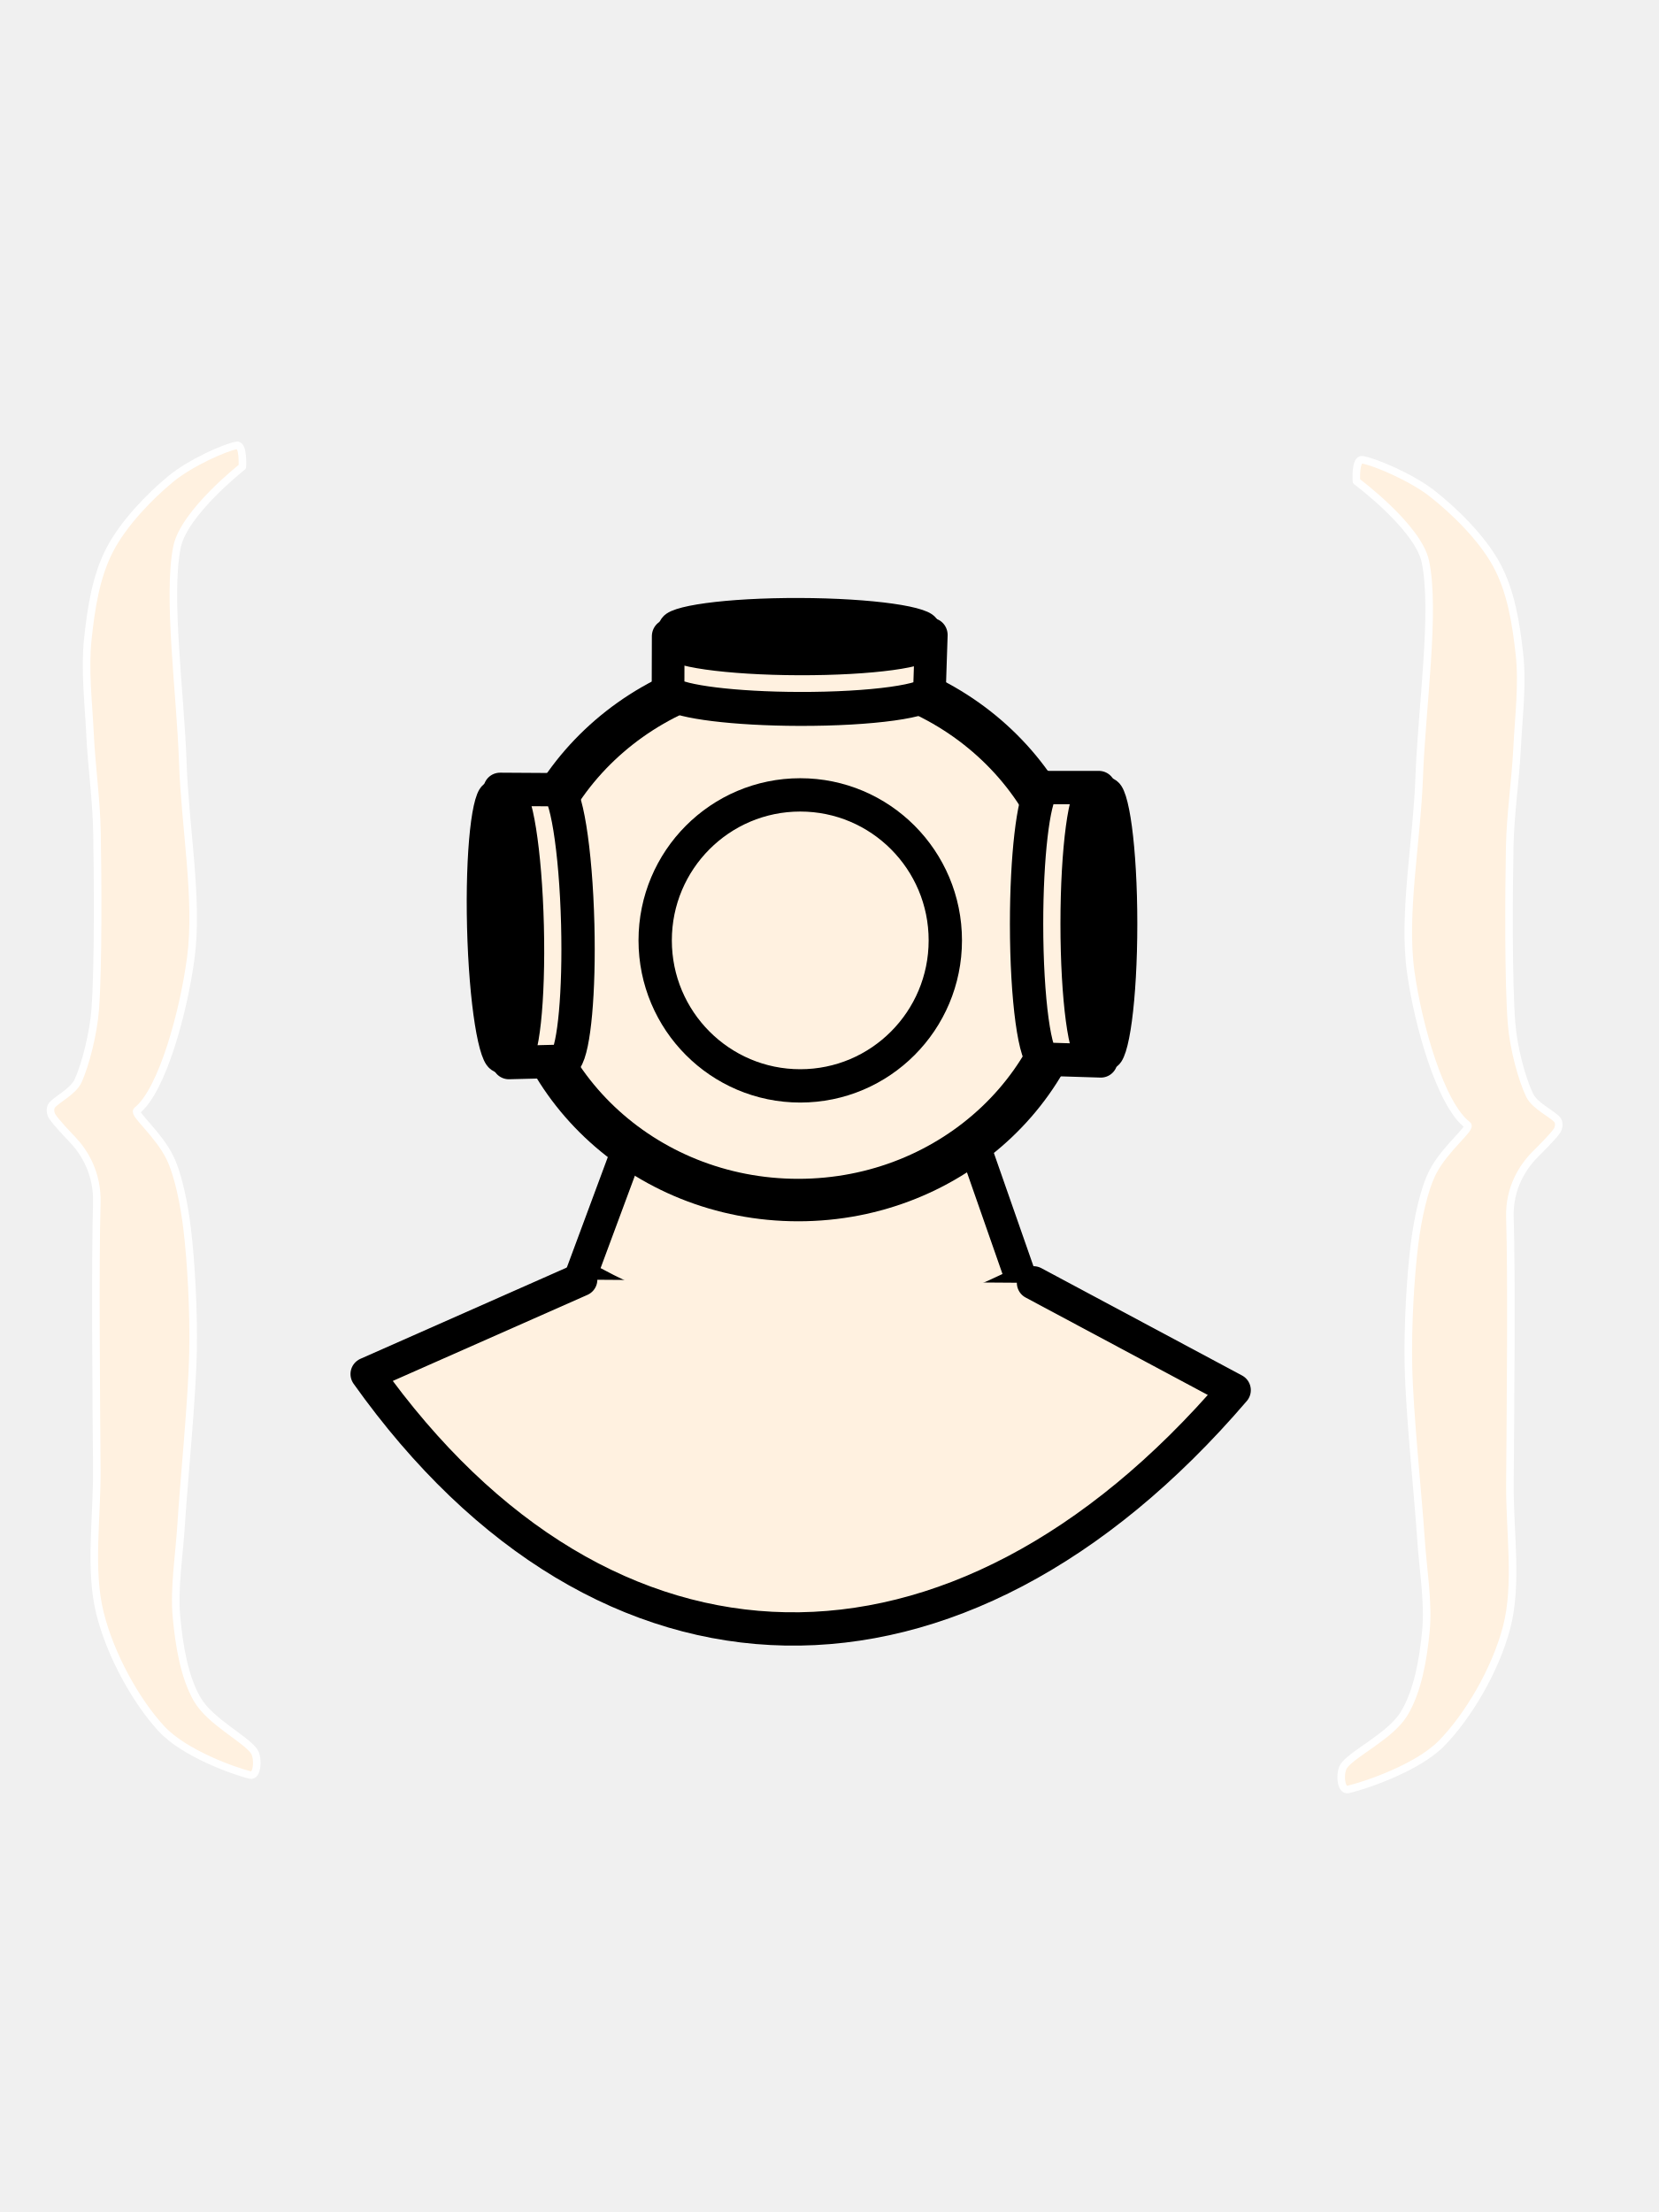
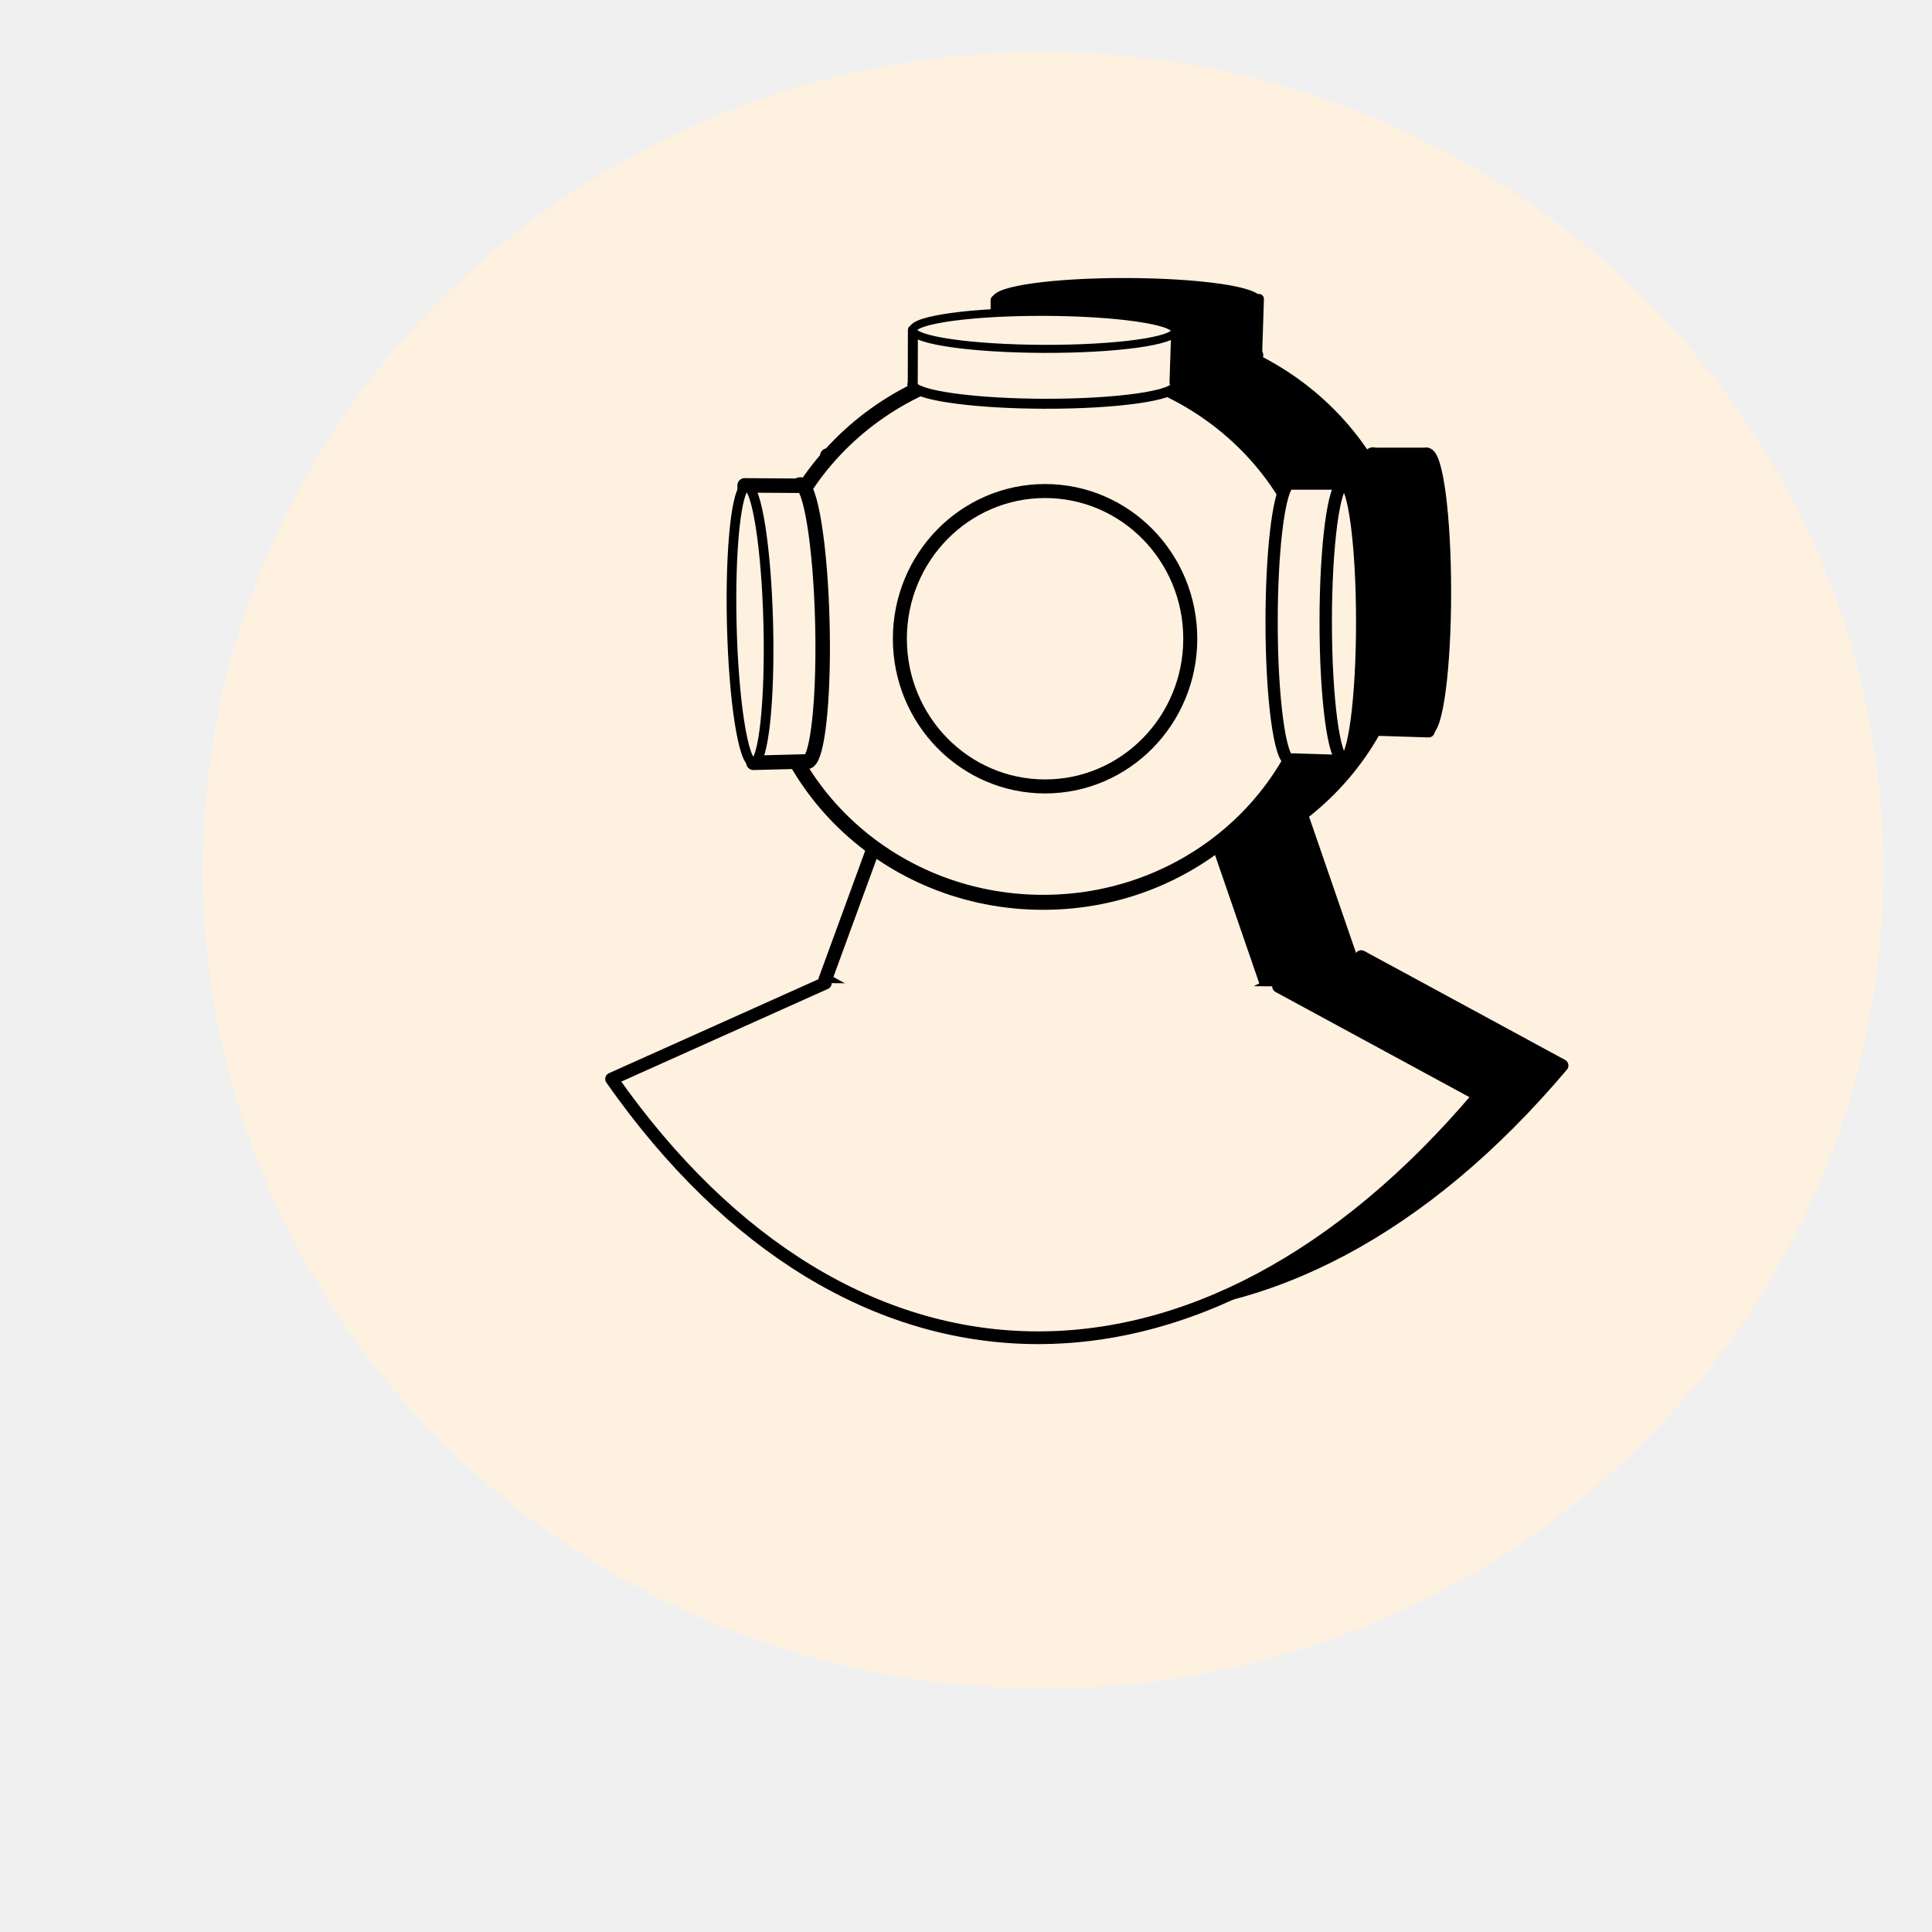
- <svg xmlns="http://www.w3.org/2000/svg" width="100%" height="100%" viewBox="0 0 90 120" version="1.1" xml:space="preserve" style="fill-rule:evenodd;clip-rule:evenodd;stroke-linecap:round;stroke-linejoin:round;stroke-miterlimit:1.5;">
+ <svg xmlns="http://www.w3.org/2000/svg" width="100%" height="100%" viewBox="0 0 120 120" version="1.1" xml:space="preserve" style="fill-rule:evenodd;clip-rule:evenodd;stroke-linecap:round;stroke-linejoin:round;stroke-miterlimit:1.5;">
+   <ellipse cx="64.785" cy="54.05" rx="52.185" ry="50.819" style="fill:#fff1e0;" />
  <g>
-     <path d="M73.585,26.106C73.585,26.106 76.927,28.589 77.325,30.461C77.893,33.134 77.124,38.432 76.992,42.142C76.866,45.67 76.094,49.574 76.531,52.722C76.937,55.647 78.161,59.931 79.612,61.029C79.843,61.203 78.397,62.292 77.735,63.571C77.248,64.512 76.91,66.127 76.742,67.452C76.521,69.207 76.359,71.882 76.407,74.1C76.464,76.77 76.927,81.072 77.085,83.471C77.195,85.144 77.506,86.912 77.354,88.494C77.206,90.028 76.911,91.748 76.172,92.963C75.432,94.179 73.421,95.101 72.915,95.787C72.656,96.138 72.711,97.174 73.136,97.076C74.018,96.874 76.888,95.919 78.206,94.572C79.639,93.108 81.121,90.614 81.732,88.293C82.349,85.944 81.891,83.085 81.912,80.481C81.942,76.774 82.013,69.169 81.912,66.053C81.86,64.427 82.63,63.276 83.292,62.614C83.497,62.409 84.268,61.649 84.467,61.339C84.573,61.176 84.606,60.91 84.487,60.755C84.239,60.433 83.267,60.015 82.976,59.405C82.562,58.536 82.108,56.865 82.003,55.541C81.824,53.295 81.852,48.42 81.902,45.931C81.937,44.153 82.213,42.355 82.3,40.609C82.386,38.893 82.613,37.122 82.426,35.457C82.24,33.802 81.97,32.07 81.178,30.62C80.385,29.17 78.885,27.705 77.673,26.759C76.574,25.901 74.588,25.052 73.906,24.943C73.509,24.88 73.585,26.106 73.585,26.106L73.585,26.106Z" style="fill:rgb(255,241,224);stroke:white;stroke-width:0.41px;" />
-     <path d="M13.147,25.324C13.147,25.324 9.978,27.808 9.601,29.679C9.063,32.352 9.791,37.65 9.917,41.361C10.036,44.888 10.768,48.792 10.354,51.94C9.969,54.865 8.808,59.15 7.432,60.247C7.213,60.422 8.585,61.51 9.212,62.789C9.675,63.73 9.995,65.345 10.154,66.67C10.364,68.425 10.517,71.1 10.472,73.318C10.418,75.988 9.978,80.29 9.829,82.689C9.725,84.363 9.43,86.13 9.574,87.712C9.714,89.246 9.993,90.966 10.695,92.181C11.396,93.397 13.303,94.32 13.783,95.005C14.028,95.356 13.976,96.392 13.573,96.295C12.737,96.092 10.016,95.137 8.766,93.79C7.407,92.326 6.002,89.832 5.423,87.511C4.837,85.163 5.272,82.304 5.252,79.699C5.223,75.992 5.156,68.387 5.252,65.272C5.301,63.646 4.571,62.494 3.943,61.832C3.749,61.628 3.018,60.868 2.829,60.558C2.729,60.394 2.697,60.128 2.81,59.973C3.046,59.651 3.967,59.233 4.243,58.624C4.635,57.755 5.066,56.083 5.166,54.759C5.336,52.513 5.308,47.638 5.261,45.15C5.228,43.371 4.967,41.573 4.884,39.827C4.802,38.111 4.587,36.34 4.764,34.675C4.941,33.02 5.197,31.288 5.948,29.838C6.699,28.388 8.122,26.923 9.271,25.977C10.313,25.119 12.197,24.27 12.843,24.162C13.219,24.098 13.147,25.324 13.147,25.324L13.147,25.324Z" style="fill:rgb(255,241,224);stroke:white;stroke-width:0.41px;" />
-     <g transform="matrix(0.311683,0,0,0.349076,-44.266,-25.4375)">
-       <path d="M243.058,271.254L252.621,248.244L310.293,247.497L320.005,272.299C293.611,284.379 267.96,284.079 243.058,271.254Z" style="fill:rgb(255,241,224);stroke:black;stroke-width:5.46px;" />
+     <path d="M56.386,59.016l3.415,-9.335l20.599,-0.303l3.469,10.062c-9.427,4.901 -18.589,4.78 -27.483,-0.424Z" style="stroke:#000;stroke-width:0.84px;" />
+     <ellipse cx="69.923" cy="37.386" rx="17.462" ry="16.809" style="stroke:#000;stroke-width:0.93px;" />
+     <g>
+       <path d="M85.185,28.186c0.031,-0.018 0.063,-0.027 0.094,-0.027c0.032,0 0.063,0.009 0.094,0.027l3.24,0l0.123,17.237l-3.301,-0.104c-0.051,0.05 -0.103,0.076 -0.156,0.076c-0.641,0 -1.161,-3.861 -1.161,-8.618c0,-4.241 0.413,-7.77 0.957,-8.486l0.11,-0.105Z" style="stroke:#000;stroke-width:0.76px;" />
+       <ellipse cx="88.613" cy="36.774" rx="1.134" ry="8.587" style="stroke:#000;stroke-width:0.77px;" />
    </g>
-     <g transform="matrix(0.336932,0,0,0.331977,-52.8069,-25.2156)">
-       <ellipse cx="285.253" cy="228.496" rx="45.226" ry="43.565" style="fill:rgb(255,241,224);stroke:black;stroke-width:6.94px;" />
+     <g>
+       <path d="M55.36,45.44c-0.03,0.019 -0.061,0.029 -0.093,0.03c-0.031,0.001 -0.063,-0.008 -0.094,-0.025l-3.239,0.082l-0.548,-17.228l3.303,0.02c0.049,-0.052 0.1,-0.079 0.153,-0.08c0.641,-0.017 1.256,3.831 1.374,8.586c0.104,4.239 -0.222,7.778 -0.748,8.507l-0.108,0.108Z" style="stroke:#000;stroke-width:0.9px;" />
+       <path d="M51.934,45.527c-0.626,0.016 -1.229,-3.818 -1.346,-8.556c-0.116,-4.738 0.297,-8.598 0.922,-8.614c0.626,-0.015 1.229,3.818 1.345,8.556c0.117,4.738 -0.296,8.598 -0.921,8.614Z" style="stroke:#000;stroke-width:0.6px;" />
    </g>
-     <g transform="matrix(0.311683,0,0,0.311683,-45.6728,-16.4929)">
-       <path d="M328.203,189.992C328.29,189.942 328.377,189.916 328.466,189.916C328.554,189.916 328.642,189.942 328.728,189.992L337.799,189.992L338.143,237.574L328.902,237.286C328.759,237.426 328.614,237.498 328.466,237.498C326.671,237.498 325.215,226.838 325.215,213.707C325.215,202.001 326.372,192.259 327.895,190.282L328.203,189.992Z" style="fill:rgb(255,241,224);stroke:black;stroke-width:5.8px;" />
-       <g transform="matrix(1.69388,0,0,1.01434,-236.593,-4.19826)">
-         <ellipse cx="339.099" cy="214.816" rx="1.874" ry="23.37" style="fill:rgb(255,241,224);stroke:black;stroke-width:4.15px;" />
-       </g>
+     <g>
+       <path d="M61.829,22.121c-0.017,-0.031 -0.026,-0.063 -0.026,-0.095c0,-0.032 0.009,-0.064 0.027,-0.095l0.009,-3.286l16.356,-0.076l-0.109,3.347c0.048,0.052 0.073,0.104 0.072,0.158c-0.001,0.65 -3.667,1.167 -8.181,1.154c-4.023,-0.012 -7.371,-0.441 -8.049,-0.995l-0.099,-0.112Z" style="stroke:#000;stroke-width:0.62px;" />
+       <path d="M61.839,18.645c0.002,-0.635 3.655,-1.14 8.152,-1.126c4.497,0.013 8.146,0.539 8.145,1.174c-0.002,0.634 -3.655,1.139 -8.152,1.126c-4.497,-0.014 -8.147,-0.54 -8.145,-1.174Z" style="stroke:#000;stroke-width:0.5px;" />
    </g>
-     <g transform="matrix(-0.311586,0.00779077,-0.00779077,-0.311586,134.34,114.212)">
-       <path d="M328.203,189.992C328.29,189.942 328.377,189.916 328.466,189.916C328.554,189.916 328.642,189.942 328.728,189.992L337.799,189.992L338.143,237.574L328.902,237.286C328.759,237.426 328.614,237.498 328.466,237.498C326.671,237.498 325.215,226.838 325.215,213.707C325.215,202.001 326.372,192.259 327.895,190.282L328.203,189.992Z" style="fill:rgb(255,241,224);stroke:black;stroke-width:5.8px;" />
-       <g transform="matrix(1.69388,0,0,1.01434,-236.593,-4.19826)">
-         <ellipse cx="339.099" cy="214.816" rx="1.874" ry="23.37" style="fill:rgb(255,241,224);stroke:black;stroke-width:4.15px;" />
-       </g>
+     <ellipse cx="70.048" cy="37.822" rx="9.019" ry="9.174" style="stroke:#000;stroke-width:0.87px;" />
+     <path d="M56.398,59.213l-13.275,5.953c14.765,21.064 36.645,21.447 53.9,1.015l-12.474,-6.765" style="stroke:#000;stroke-width:0.79px;" />
+   </g>
+   <g>
+     <path d="M51.249,60.867l3.416,-9.335l20.599,-0.304l3.469,10.063c-9.427,4.901 -18.589,4.779 -27.484,-0.424Z" style="fill:#fff1e0;stroke:#000;stroke-width:0.84px;" />
+     <ellipse cx="64.787" cy="39.236" rx="17.462" ry="16.809" style="fill:#fff1e0;stroke:#000;stroke-width:0.93px;" />
+     <g>
+       <path d="M80.049,30.037c0.031,-0.018 0.062,-0.028 0.094,-0.028c0.031,0 0.063,0.01 0.094,0.028l3.239,0l0.123,17.237l-3.3,-0.105c-0.051,0.051 -0.103,0.077 -0.156,0.077c-0.641,0 -1.161,-3.862 -1.161,-8.618c0,-4.241 0.413,-7.77 0.957,-8.486l0.11,-0.105Z" style="fill:#fff1e0;stroke:#000;stroke-width:0.76px;" />
+       <ellipse cx="83.477" cy="38.624" rx="1.134" ry="8.587" style="fill:#fff1e0;stroke:#000;stroke-width:0.77px;" />
    </g>
-     <g transform="matrix(0.000905215,-0.311682,0.299948,0.000871135,-21.0437,139.636)">
-       <path d="M328.203,189.992C328.29,189.942 328.377,189.916 328.466,189.916C328.554,189.916 328.642,189.942 328.728,189.992L337.799,189.992L338.143,237.574L328.902,237.286C328.759,237.426 328.614,237.498 328.466,237.498C326.671,237.498 325.215,226.838 325.215,213.707C325.215,202.001 326.372,192.259 327.895,190.282L328.203,189.992Z" style="fill:rgb(255,241,224);stroke:black;stroke-width:5.91px;" />
-       <g transform="matrix(1.69388,0,0,1.01434,-236.593,-4.19826)">
-         <ellipse cx="339.099" cy="214.816" rx="1.874" ry="23.37" style="fill:rgb(255,241,224);stroke:black;stroke-width:4.19px;" />
-       </g>
+     <g>
+       <path d="M50.224,47.291c-0.031,0.019 -0.062,0.029 -0.093,0.03c-0.032,0 -0.063,-0.008 -0.095,-0.025l-3.238,0.082l-0.548,-17.229l3.302,0.021c0.05,-0.052 0.101,-0.079 0.154,-0.081c0.641,-0.016 1.256,3.831 1.373,8.586c0.105,4.24 -0.222,7.778 -0.748,8.508l-0.107,0.108Z" style="fill:#fff1e0;stroke:#000;stroke-width:0.9px;" />
+       <path d="M46.797,47.377c-0.625,0.016 -1.228,-3.818 -1.345,-8.556c-0.117,-4.738 0.296,-8.597 0.922,-8.613c0.625,-0.016 1.228,3.818 1.345,8.556c0.117,4.738 -0.296,8.597 -0.922,8.613Z" style="fill:#fff1e0;stroke:#000;stroke-width:0.6px;" />
    </g>
-     <g transform="matrix(0.311683,0,0,0.311683,-44.8248,-17.3937)">
-       <ellipse cx="283.101" cy="219.483" rx="25.25" ry="25.325" style="fill:rgb(255,241,224);stroke:black;stroke-width:5.8px;" />
+     <g>
+       <path d="M56.693,23.972c-0.018,-0.032 -0.026,-0.063 -0.026,-0.096c0,-0.031 0.009,-0.063 0.026,-0.094l0.009,-3.286l16.356,-0.077l-0.108,3.347c0.048,0.052 0.072,0.105 0.072,0.159c-0.002,0.65 -3.668,1.167 -8.181,1.153c-4.024,-0.012 -7.371,-0.441 -8.049,-0.994l-0.099,-0.112Z" style="fill:#fff1e0;stroke:#000;stroke-width:0.62px;" />
+       <path d="M56.703,20.495c0.002,-0.634 3.654,-1.139 8.151,-1.126c4.497,0.014 8.147,0.54 8.145,1.174c-0.002,0.635 -3.654,1.139 -8.151,1.126c-4.497,-0.013 -8.147,-0.539 -8.145,-1.174Z" style="fill:#fff1e0;stroke:#000;stroke-width:0.5px;" />
    </g>
-     <g transform="matrix(0.311683,0,0,0.311683,-44.266,-16.1829)">
-       <path d="M243.093,274.646L205.927,291.081C247.264,349.227 308.523,350.285 356.832,293.883L321.908,275.206" style="fill:rgb(255,241,224);stroke:black;stroke-width:5.8px;" />
-     </g>
+     <ellipse cx="64.911" cy="39.673" rx="9.019" ry="9.174" style="fill:#fff1e0;stroke:#000;stroke-width:0.87px;" />
+     <path d="M51.262,61.063l-13.275,5.954c14.765,21.064 36.645,21.447 53.9,1.015l-12.474,-6.766" style="fill:#fff1e0;stroke:#000;stroke-width:0.79px;" />
  </g>
</svg>
